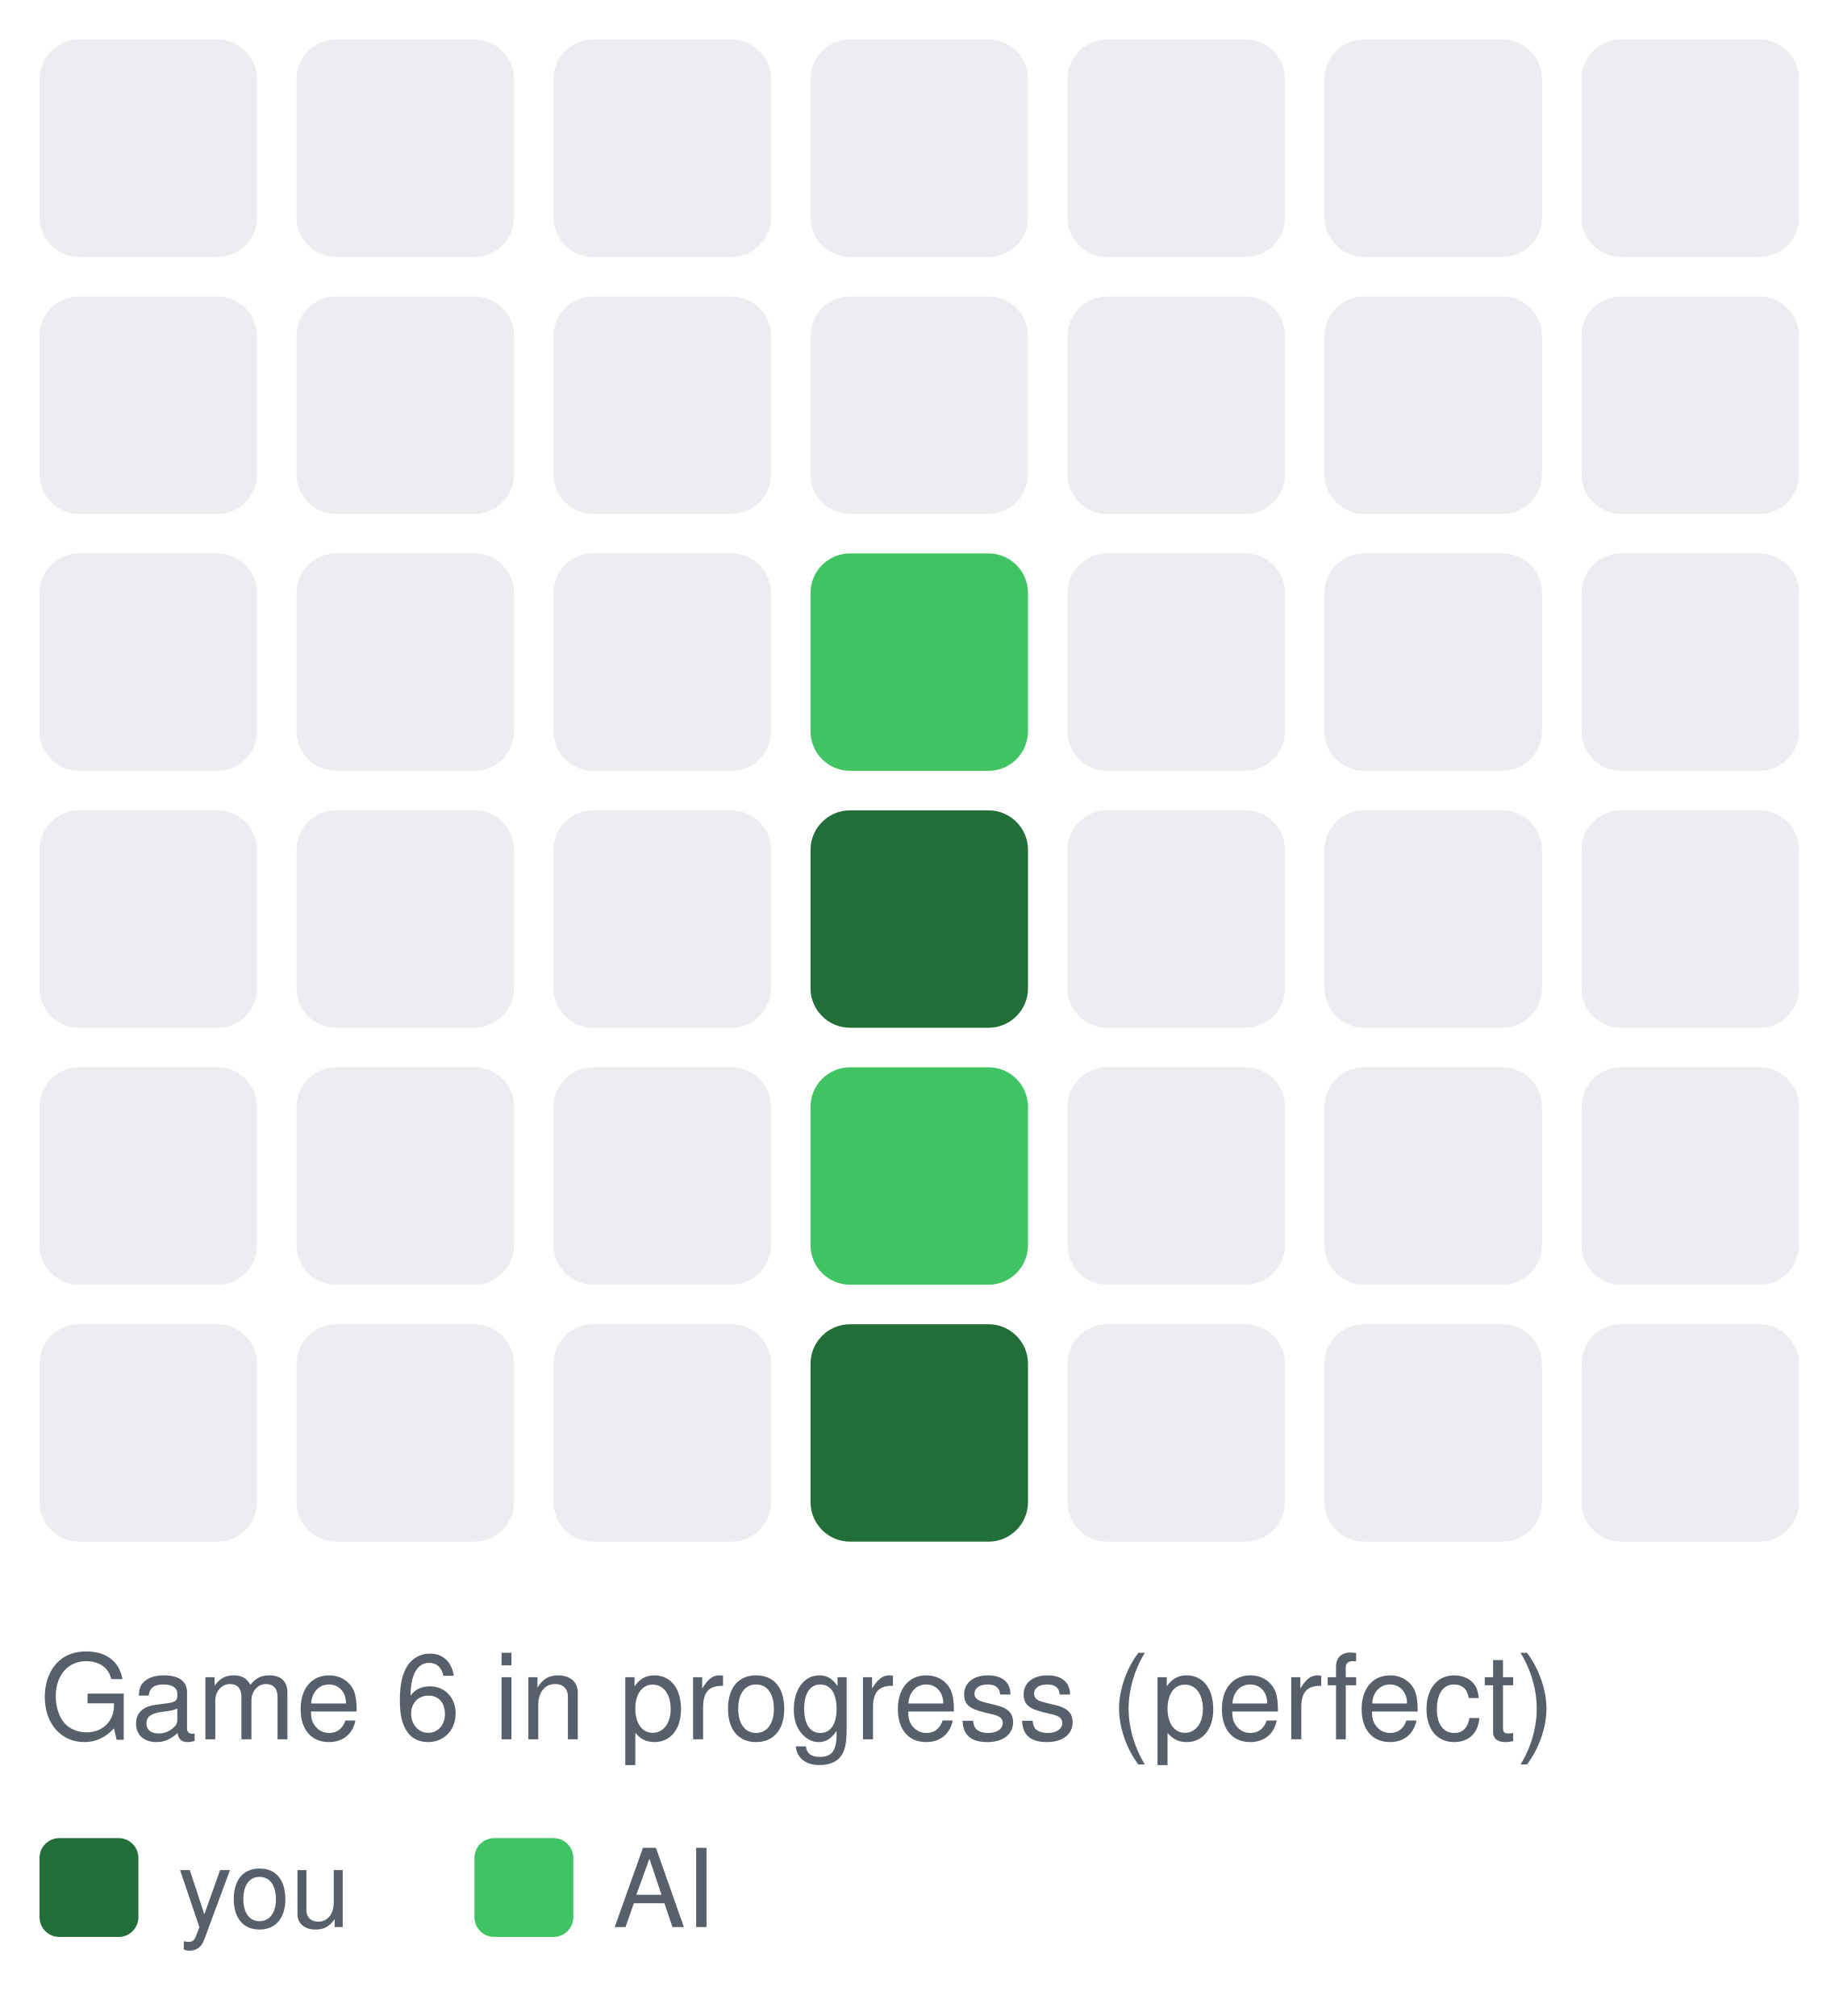
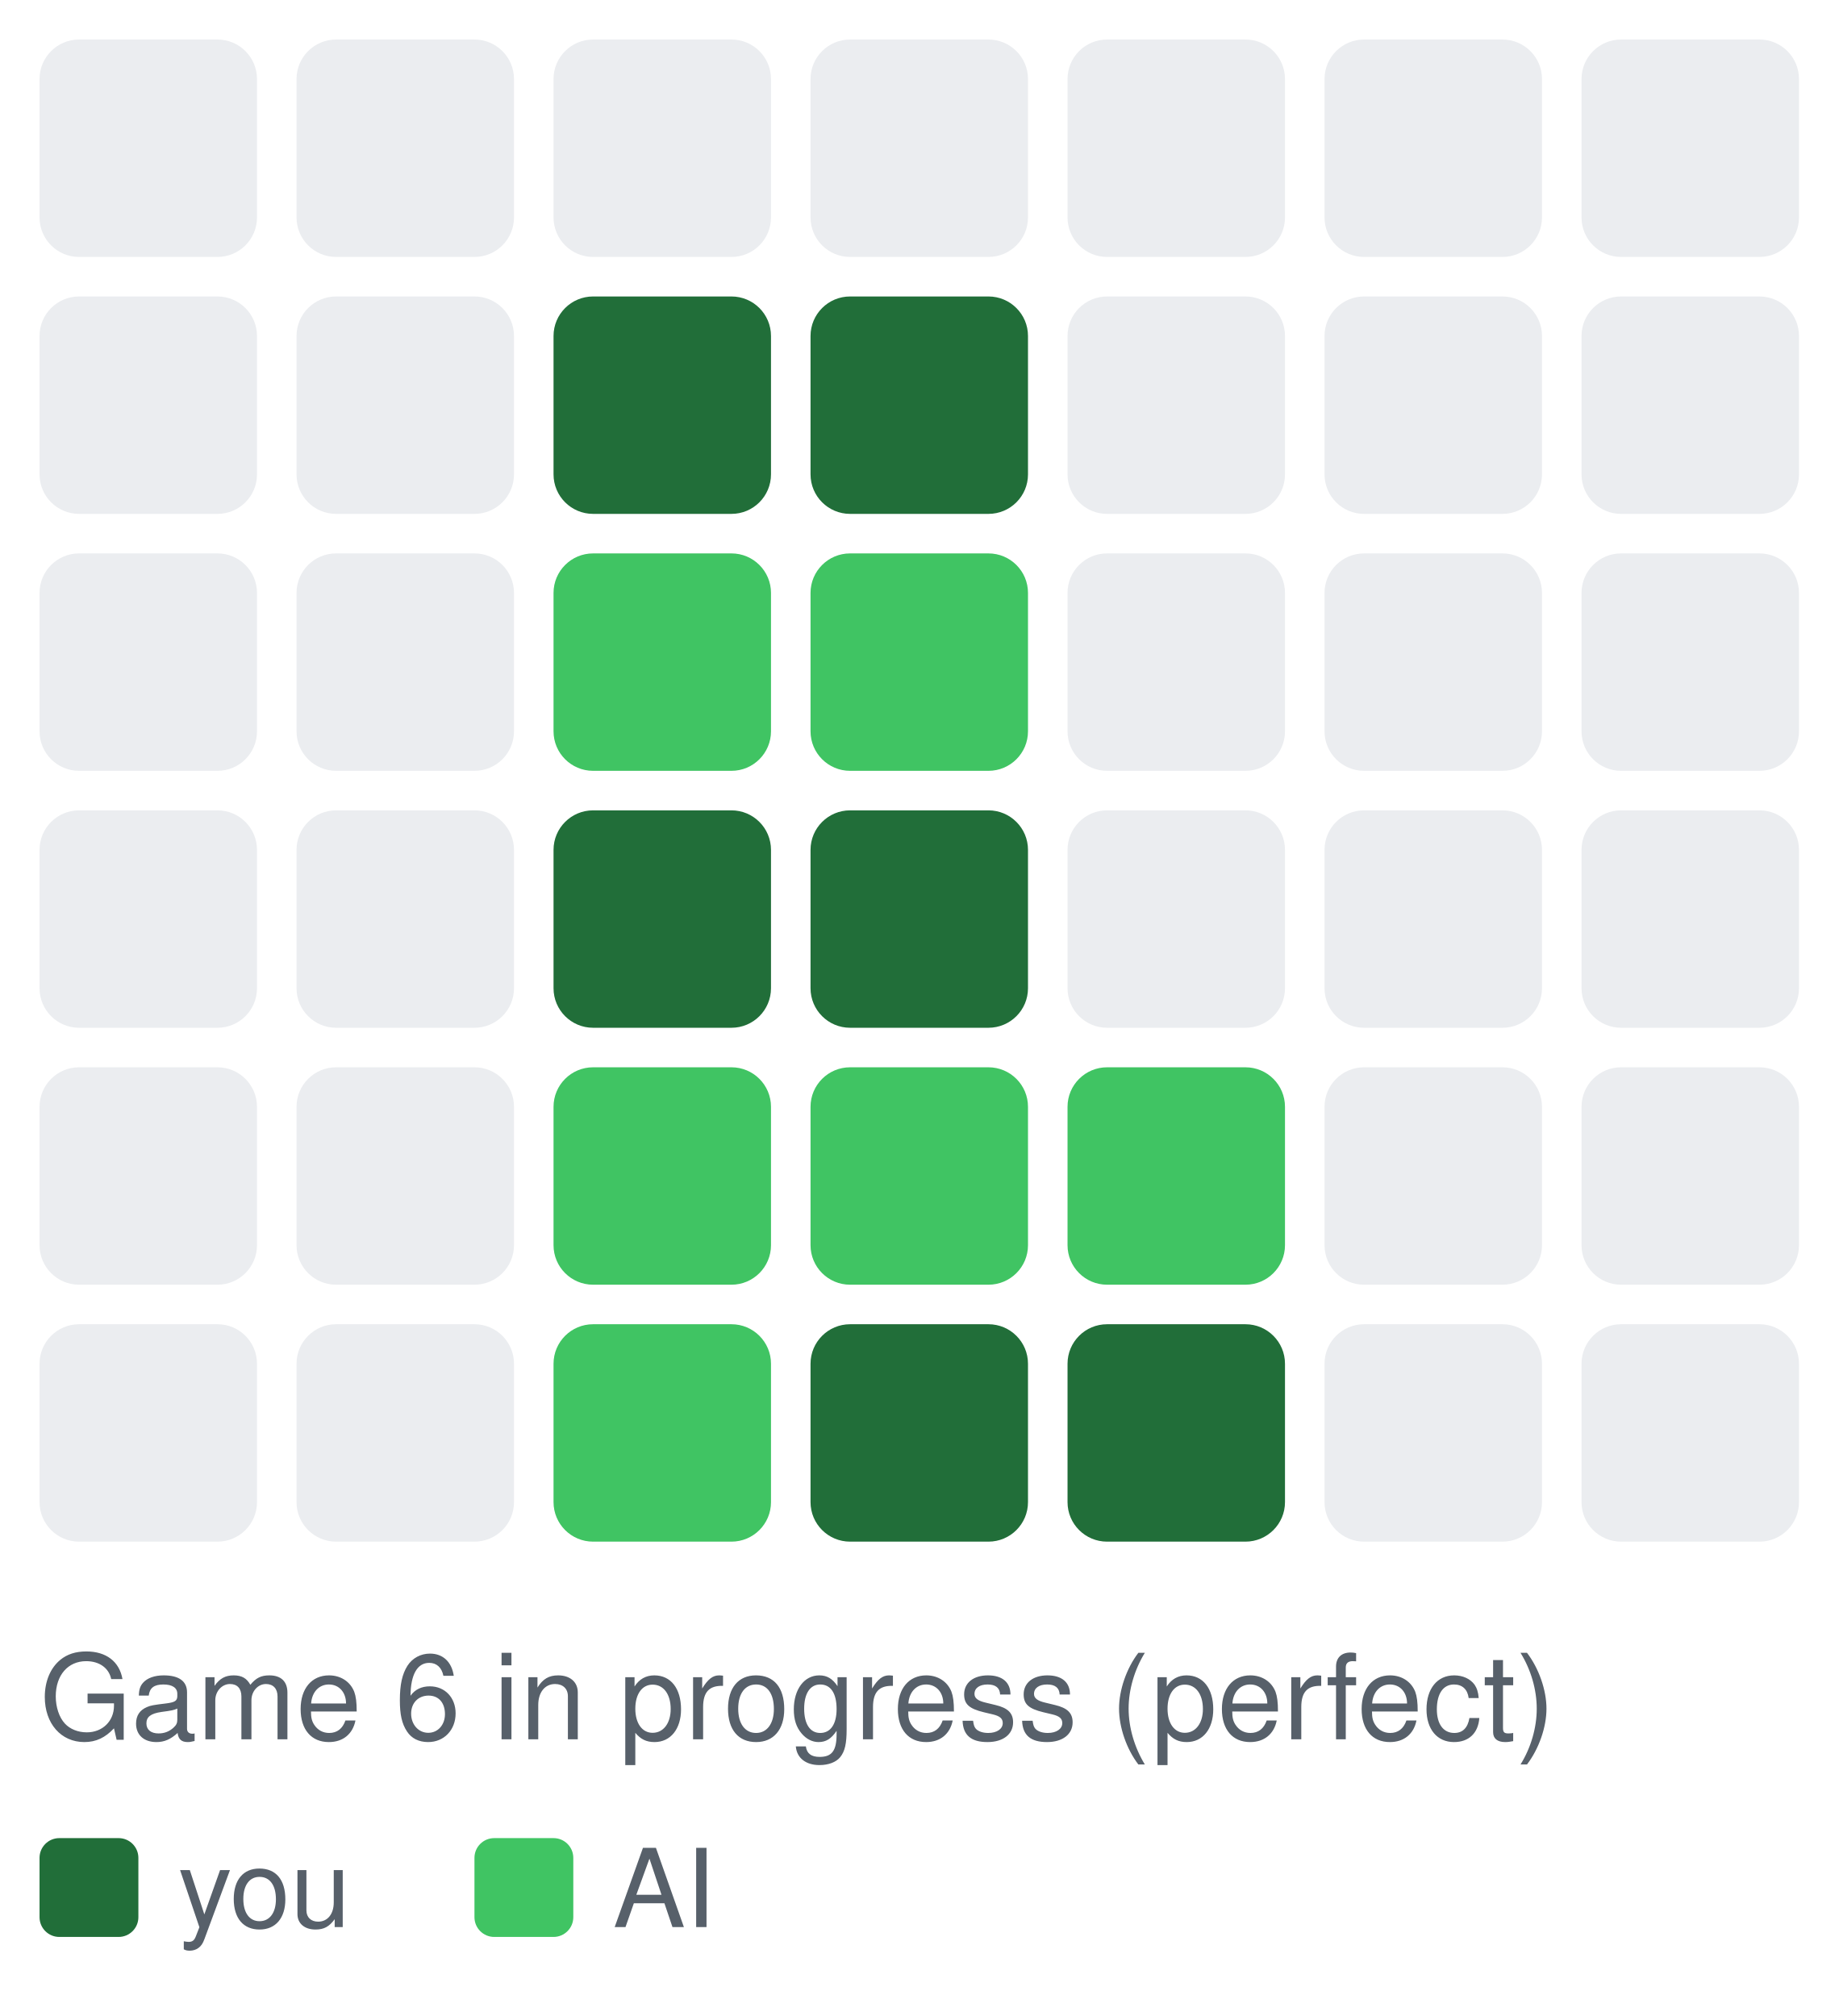
<svg xmlns="http://www.w3.org/2000/svg" width="186" height="204" viewBox="0 0 186 204" role="img" aria-label="Commit Four: Game 6 in progress (perfect)">
  <rect x="4" y="134" width="22" height="22" rx="4" fill="#ebedf0" />
  <rect x="4" y="108" width="22" height="22" rx="4" fill="#ebedf0" />
  <rect x="4" y="82" width="22" height="22" rx="4" fill="#ebedf0" />
  <rect x="4" y="56" width="22" height="22" rx="4" fill="#ebedf0" />
  <rect x="4" y="30" width="22" height="22" rx="4" fill="#ebedf0" />
  <rect x="4" y="4" width="22" height="22" rx="4" fill="#ebedf0" />
  <rect x="30" y="134" width="22" height="22" rx="4" fill="#ebedf0" />
  <rect x="30" y="108" width="22" height="22" rx="4" fill="#ebedf0" />
  <rect x="30" y="82" width="22" height="22" rx="4" fill="#ebedf0" />
  <rect x="30" y="56" width="22" height="22" rx="4" fill="#ebedf0" />
  <rect x="30" y="30" width="22" height="22" rx="4" fill="#ebedf0" />
  <rect x="30" y="4" width="22" height="22" rx="4" fill="#ebedf0" />
-   <rect x="56" y="134" width="22" height="22" rx="4" fill="#ebedf0" />
-   <rect x="56" y="108" width="22" height="22" rx="4" fill="#ebedf0" />
-   <rect x="56" y="82" width="22" height="22" rx="4" fill="#ebedf0" />
-   <rect x="56" y="56" width="22" height="22" rx="4" fill="#ebedf0" />
-   <rect x="56" y="30" width="22" height="22" rx="4" fill="#ebedf0" />
+   <rect x="56" y="134" width="22" height="22" rx="4" fill="#40c463" />
+   <rect x="56" y="108" width="22" height="22" rx="4" fill="#40c463" />
+   <rect x="56" y="82" width="22" height="22" rx="4" fill="#216e39" />
+   <rect x="56" y="56" width="22" height="22" rx="4" fill="#40c463" />
+   <rect x="56" y="30" width="22" height="22" rx="4" fill="#216e39" />
  <rect x="56" y="4" width="22" height="22" rx="4" fill="#ebedf0" />
  <rect x="82" y="134" width="22" height="22" rx="4" fill="#216e39" />
  <rect x="82" y="108" width="22" height="22" rx="4" fill="#40c463" />
  <rect x="82" y="82" width="22" height="22" rx="4" fill="#216e39" />
  <rect x="82" y="56" width="22" height="22" rx="4" fill="#40c463" />
-   <rect x="82" y="30" width="22" height="22" rx="4" fill="#ebedf0" />
+   <rect x="82" y="30" width="22" height="22" rx="4" fill="#216e39" />
  <rect x="82" y="4" width="22" height="22" rx="4" fill="#ebedf0" />
-   <rect x="108" y="134" width="22" height="22" rx="4" fill="#ebedf0" />
-   <rect x="108" y="108" width="22" height="22" rx="4" fill="#ebedf0" />
+   <rect x="108" y="134" width="22" height="22" rx="4" fill="#216e39" />
+   <rect x="108" y="108" width="22" height="22" rx="4" fill="#40c463" />
  <rect x="108" y="82" width="22" height="22" rx="4" fill="#ebedf0" />
  <rect x="108" y="56" width="22" height="22" rx="4" fill="#ebedf0" />
  <rect x="108" y="30" width="22" height="22" rx="4" fill="#ebedf0" />
  <rect x="108" y="4" width="22" height="22" rx="4" fill="#ebedf0" />
  <rect x="134" y="134" width="22" height="22" rx="4" fill="#ebedf0" />
  <rect x="134" y="108" width="22" height="22" rx="4" fill="#ebedf0" />
  <rect x="134" y="82" width="22" height="22" rx="4" fill="#ebedf0" />
  <rect x="134" y="56" width="22" height="22" rx="4" fill="#ebedf0" />
  <rect x="134" y="30" width="22" height="22" rx="4" fill="#ebedf0" />
  <rect x="134" y="4" width="22" height="22" rx="4" fill="#ebedf0" />
  <rect x="160" y="134" width="22" height="22" rx="4" fill="#ebedf0" />
  <rect x="160" y="108" width="22" height="22" rx="4" fill="#ebedf0" />
  <rect x="160" y="82" width="22" height="22" rx="4" fill="#ebedf0" />
  <rect x="160" y="56" width="22" height="22" rx="4" fill="#ebedf0" />
  <rect x="160" y="30" width="22" height="22" rx="4" fill="#ebedf0" />
  <rect x="160" y="4" width="22" height="22" rx="4" fill="#ebedf0" />
  <text x="4" y="176" font-family="-apple-system,Segoe UI,Helvetica,Arial,sans-serif" font-size="12" fill="#57606a">Game 6 in progress (perfect)</text>
  <rect x="4" y="186" width="10" height="10" rx="2" fill="#216e39" />
  <text x="18" y="195" font-family="-apple-system,Segoe UI,Helvetica,Arial,sans-serif" font-size="11" fill="#57606a">you</text>
  <rect x="48" y="186" width="10" height="10" rx="2" fill="#40c463" />
  <text x="62" y="195" font-family="-apple-system,Segoe UI,Helvetica,Arial,sans-serif" font-size="11" fill="#57606a">AI</text>
</svg>
